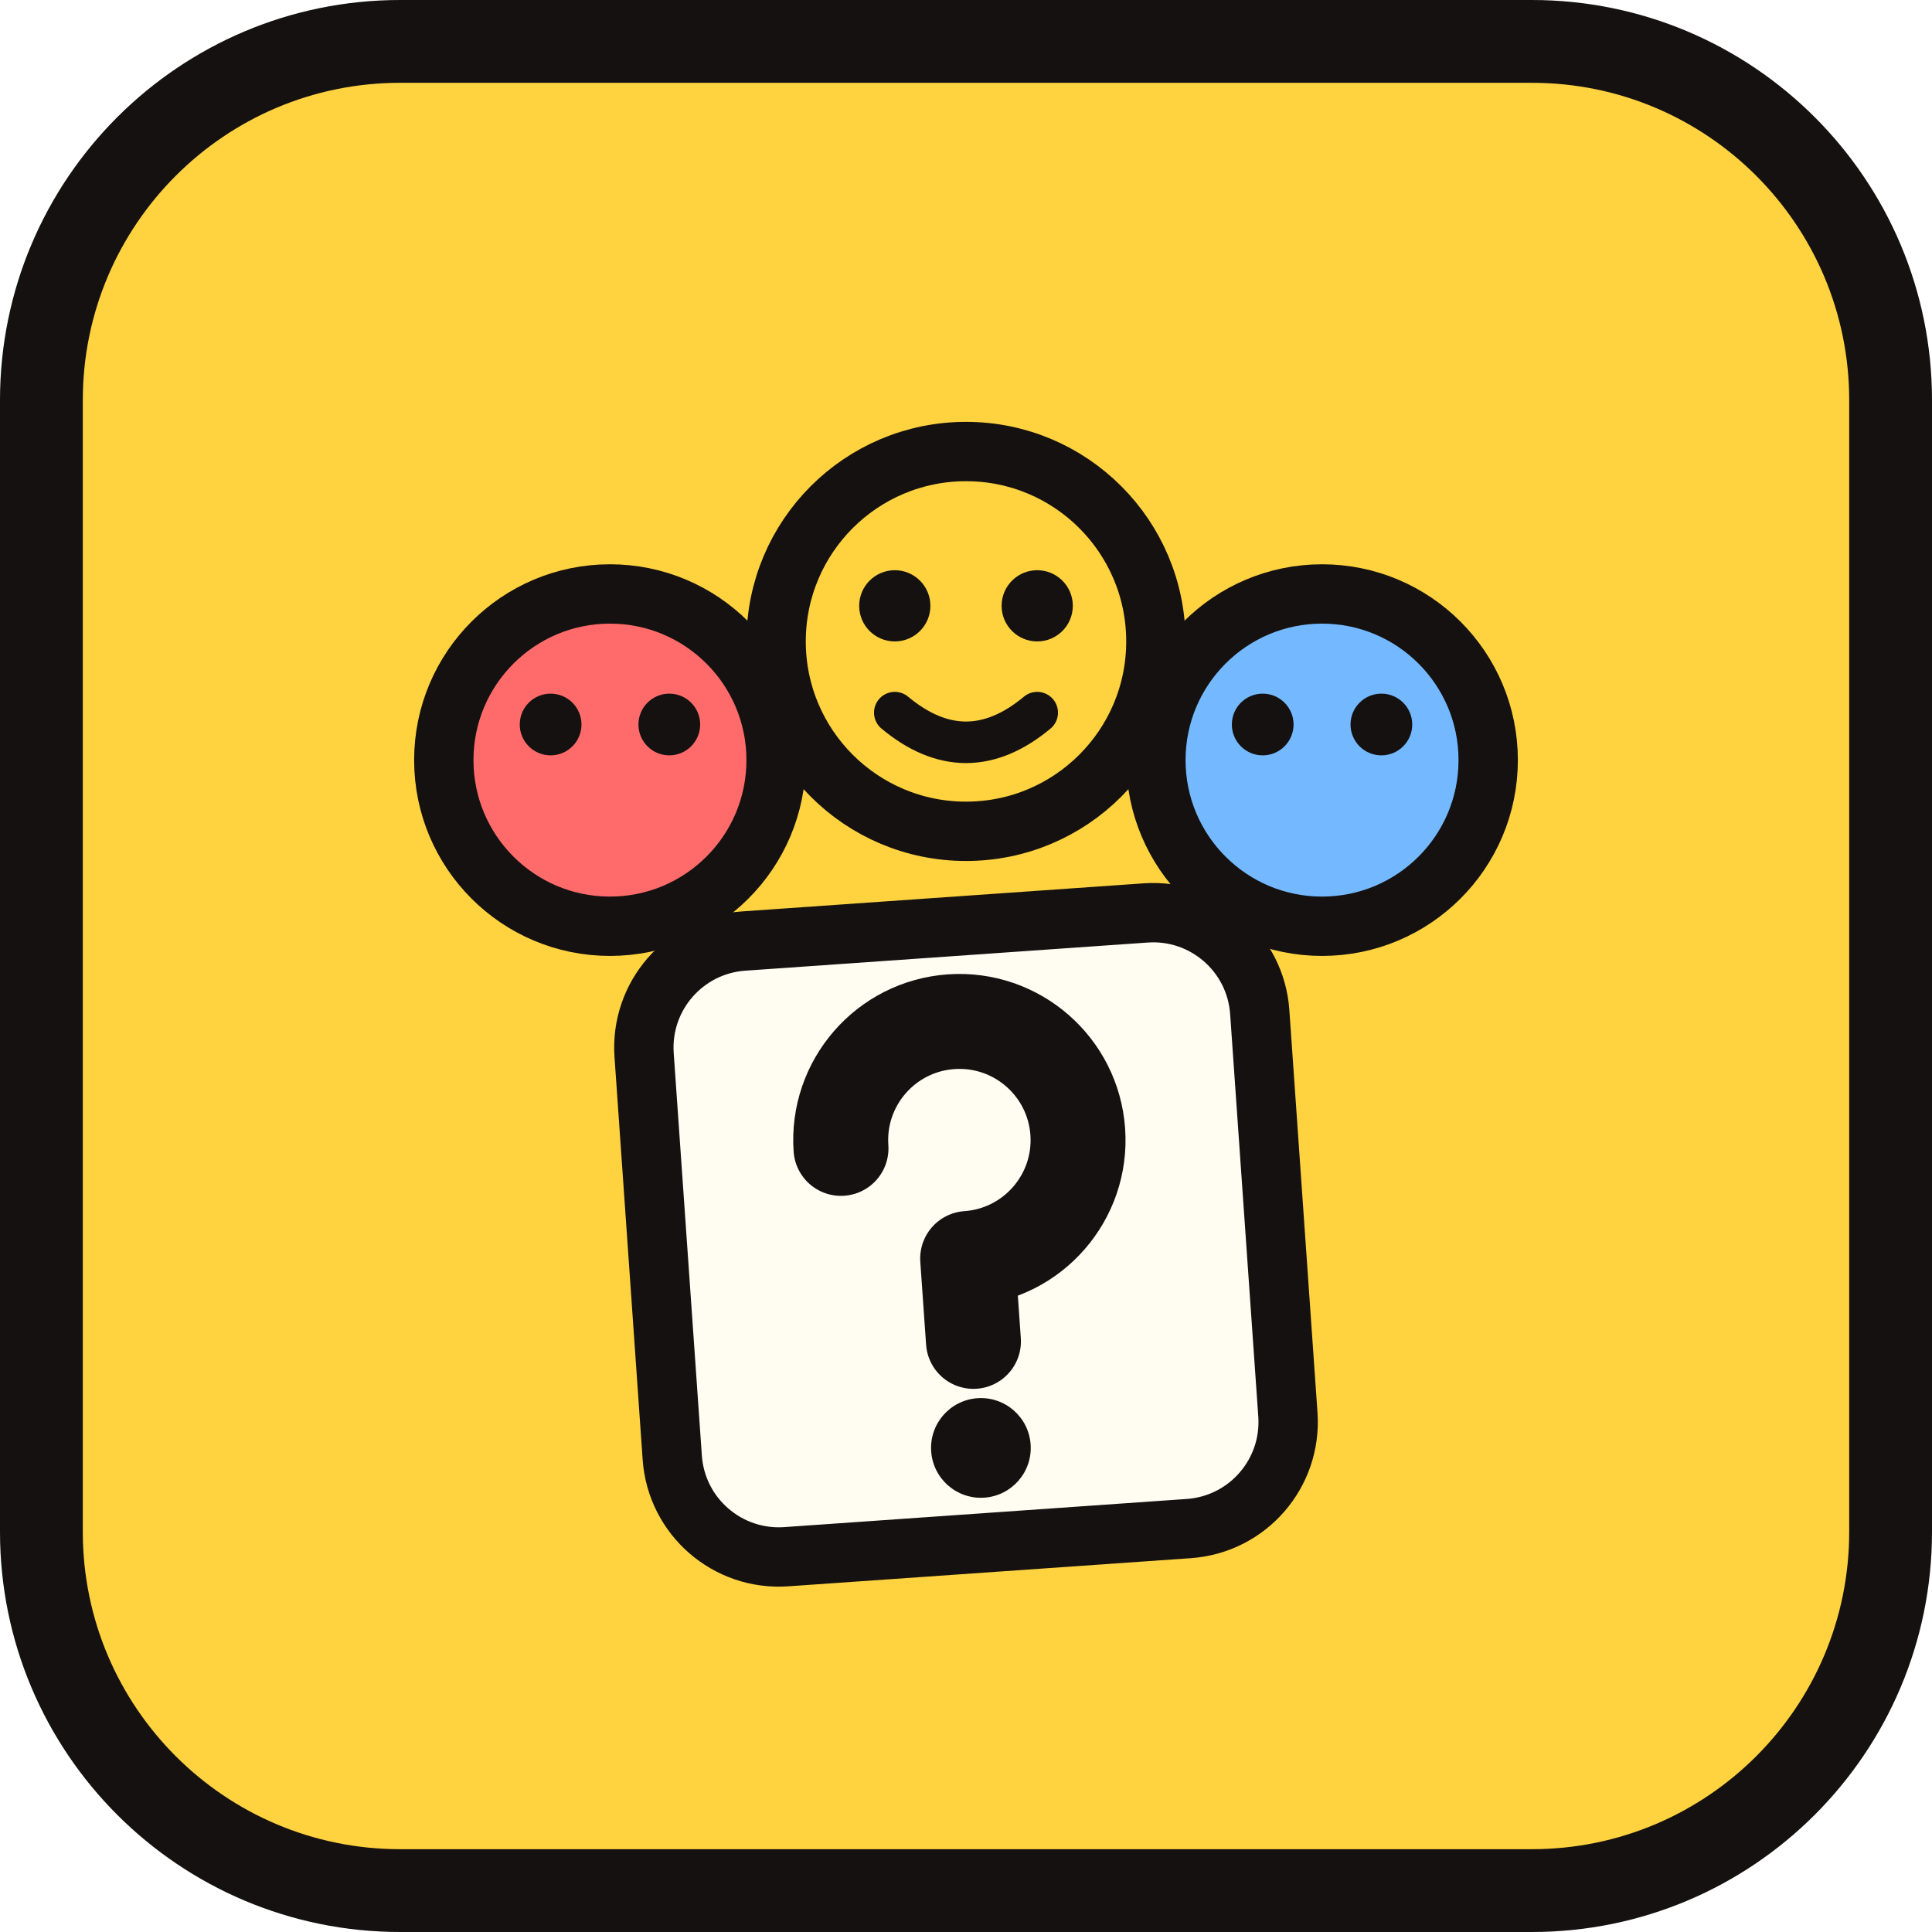
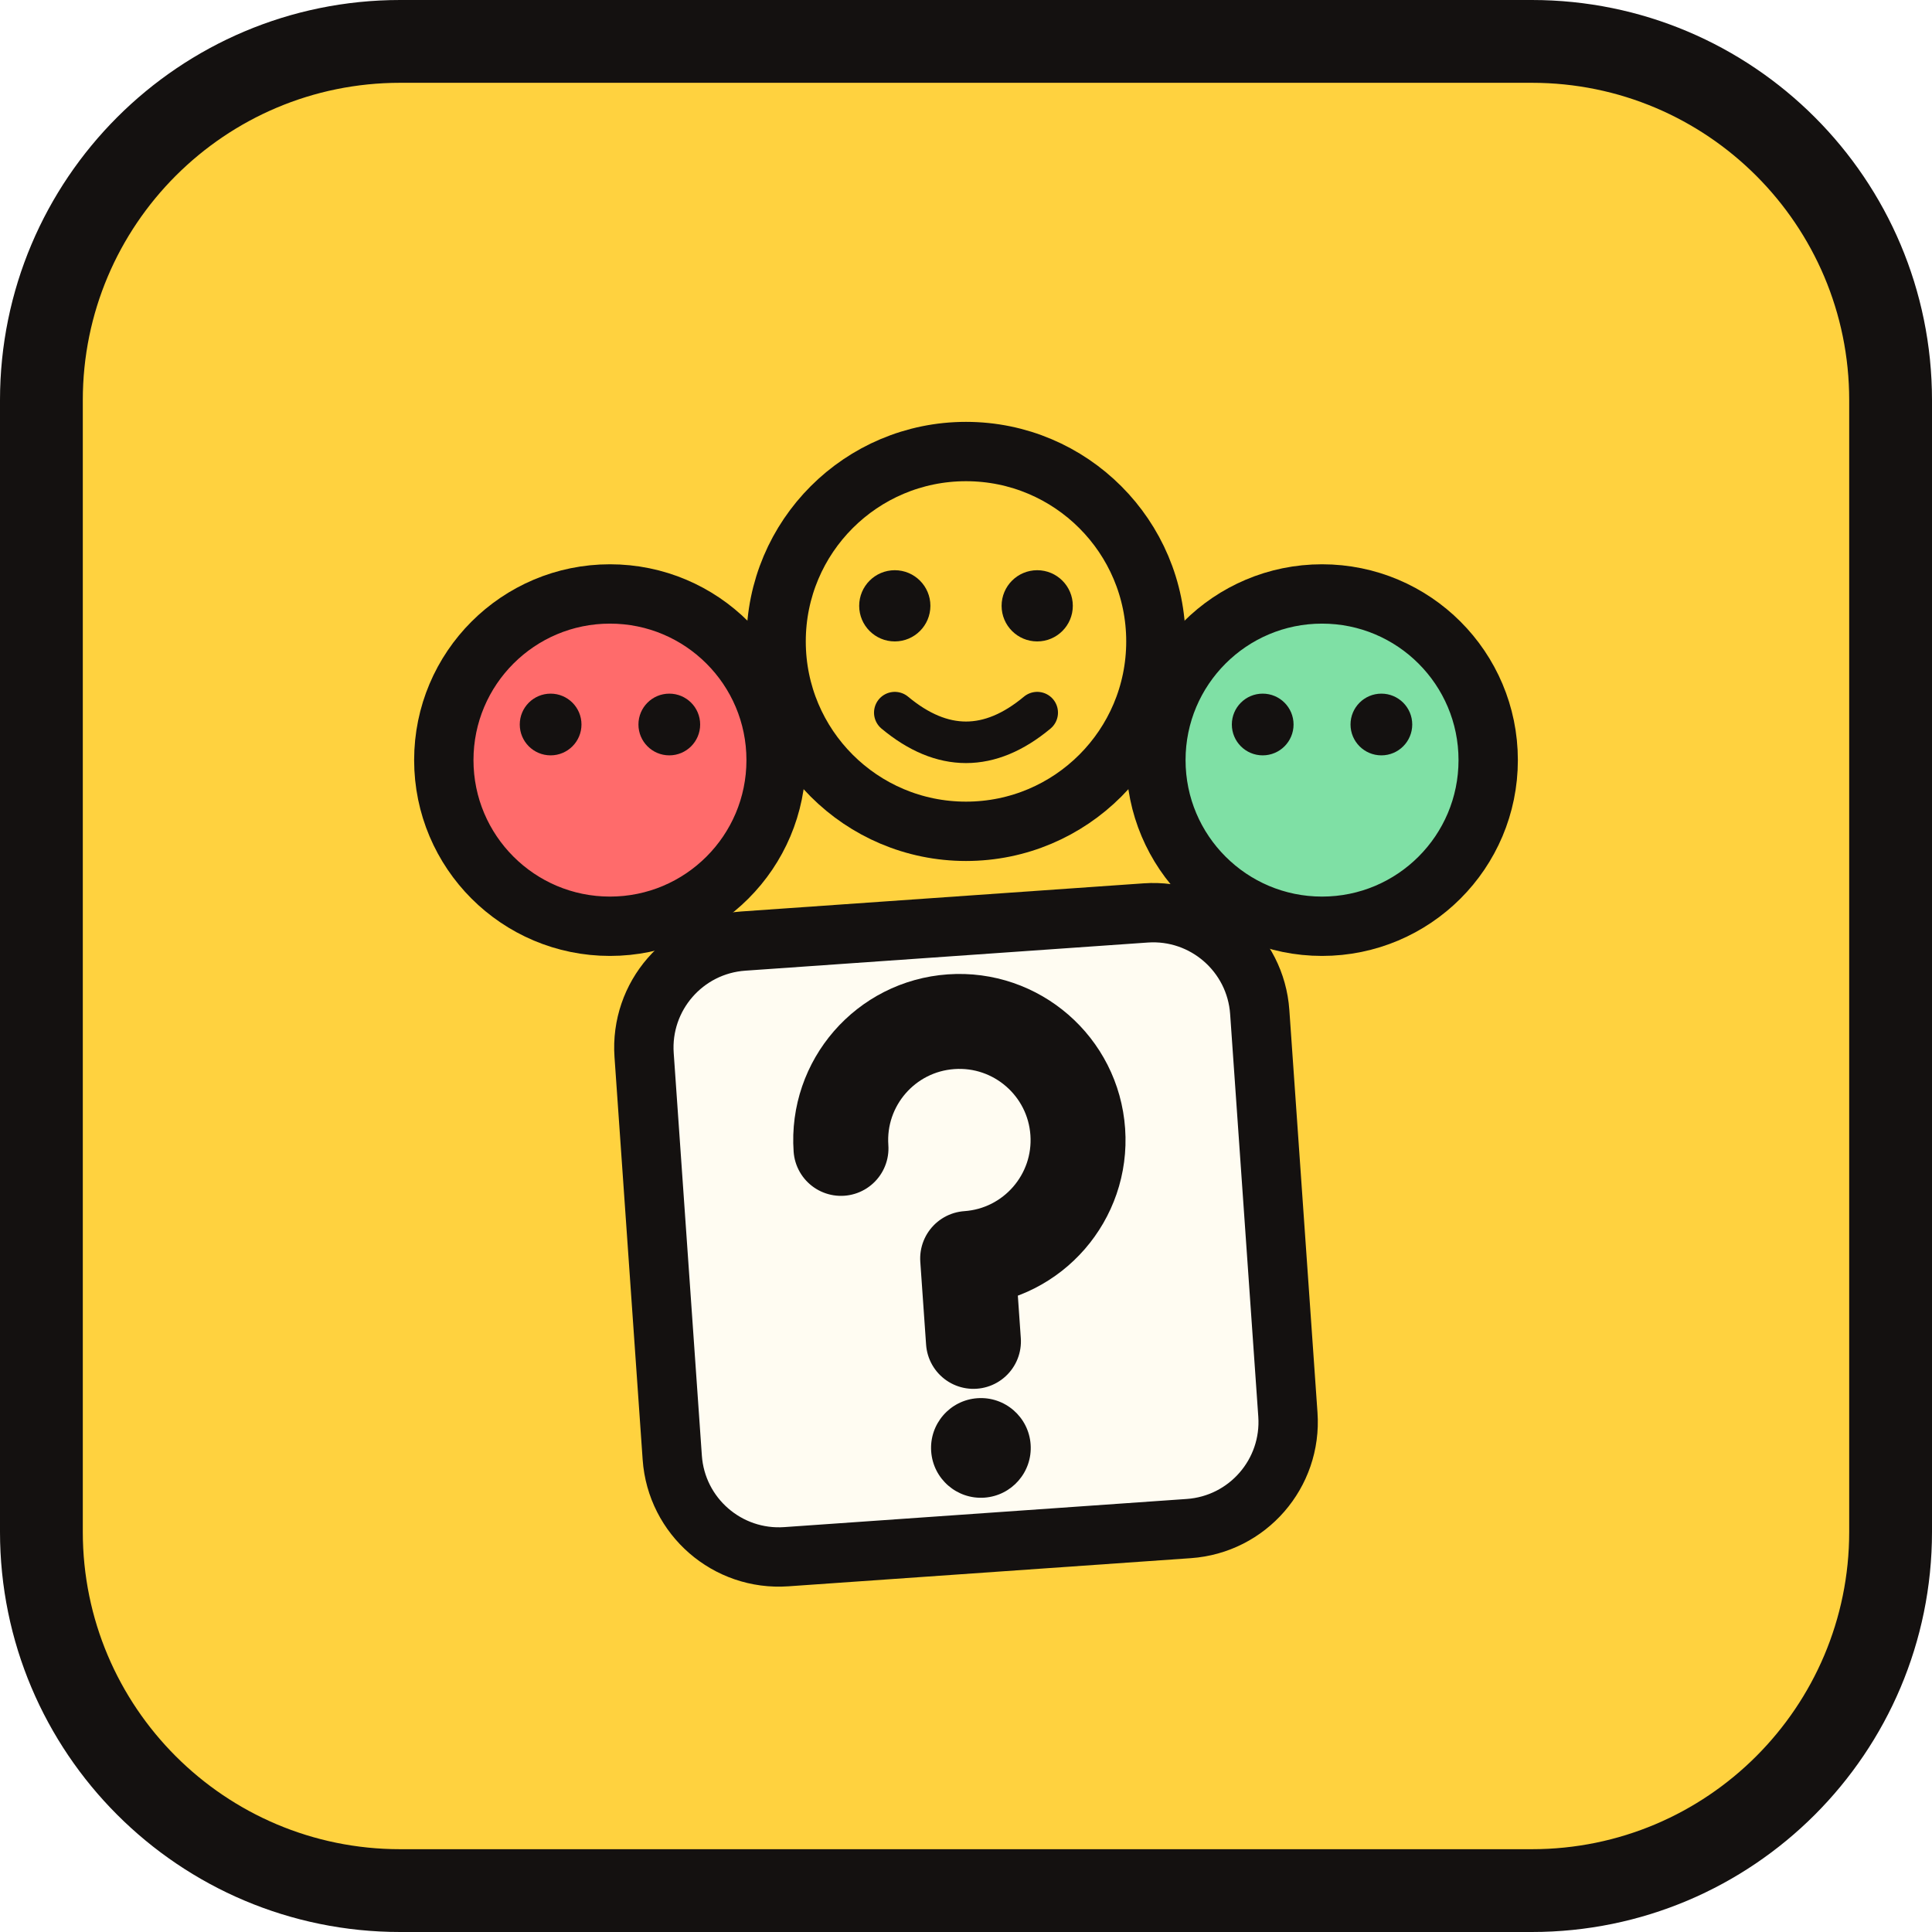
<svg xmlns="http://www.w3.org/2000/svg" viewBox="0 0 140 140" role="img" aria-label="Jogos da Turma">
  <rect x="3" y="3" width="134" height="134" rx="26" fill="#FFD23F" stroke="#141110" stroke-width="6" />
  <g transform="translate(70 74) scale(.86) translate(-60 -68)">
    <g stroke="#141110" stroke-width="5" stroke-linejoin="round">
      <circle cx="30" cy="46" r="14" fill="#FF6B6B" />
-       <circle cx="90" cy="46" r="14" fill="#74B9FF" />
+       <circle cx="90" cy="46" r="14" fill="#7FE0A5" />
      <circle cx="60" cy="36" r="16" fill="#FFD23F" />
      <g fill="#141110" stroke="none">
        <circle cx="25" cy="43" r="2.6" />
        <circle cx="35" cy="43" r="2.6" />
        <circle cx="85" cy="43" r="2.6" />
        <circle cx="95" cy="43" r="2.6" />
        <circle cx="54" cy="33" r="3" />
        <circle cx="66" cy="33" r="3" />
      </g>
      <path d="M54 42q6 5 12 0" fill="none" stroke-width="3.5" stroke-linecap="round" />
      <g transform="rotate(-4 60 86)">
        <rect x="34" y="60" width="52" height="52" rx="9" fill="#FFFCF2" />
        <path d="M50 78a10 10 0 1 1 10 10V95" fill="none" stroke-width="8" stroke-linecap="round" />
        <circle cx="60" cy="104" r="4.2" fill="#141110" stroke="none" />
      </g>
    </g>
  </g>
</svg>
